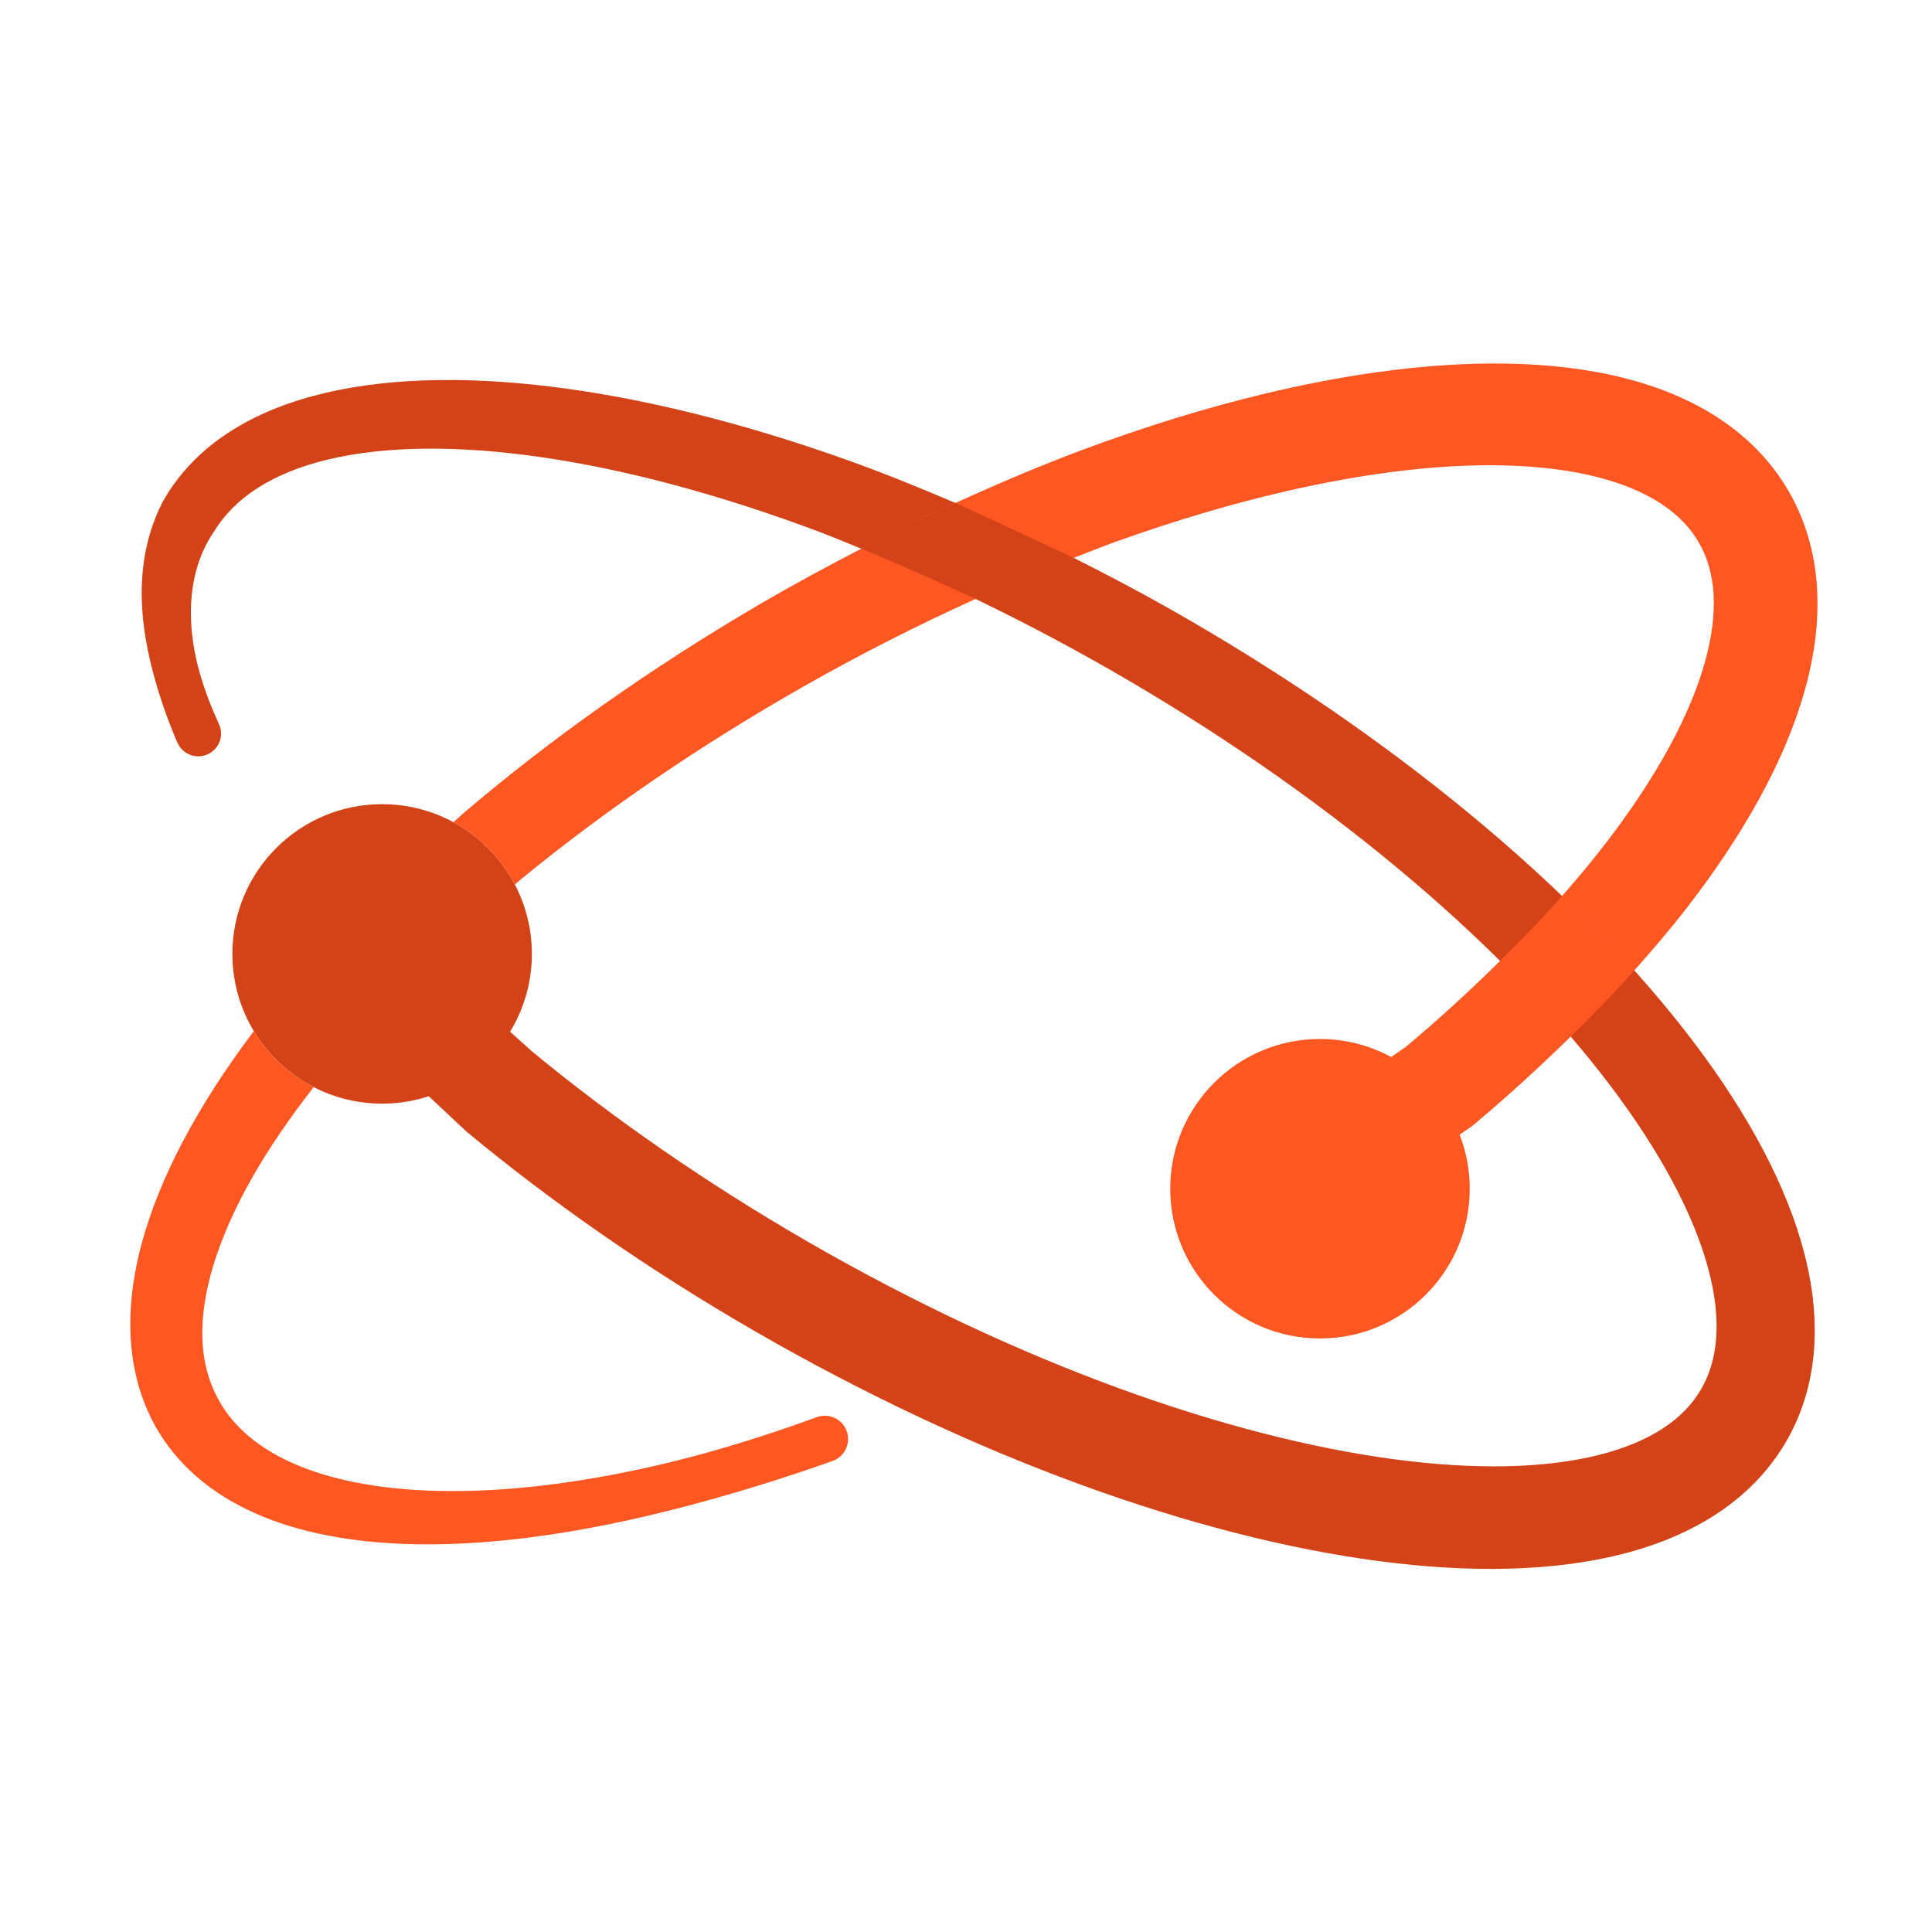
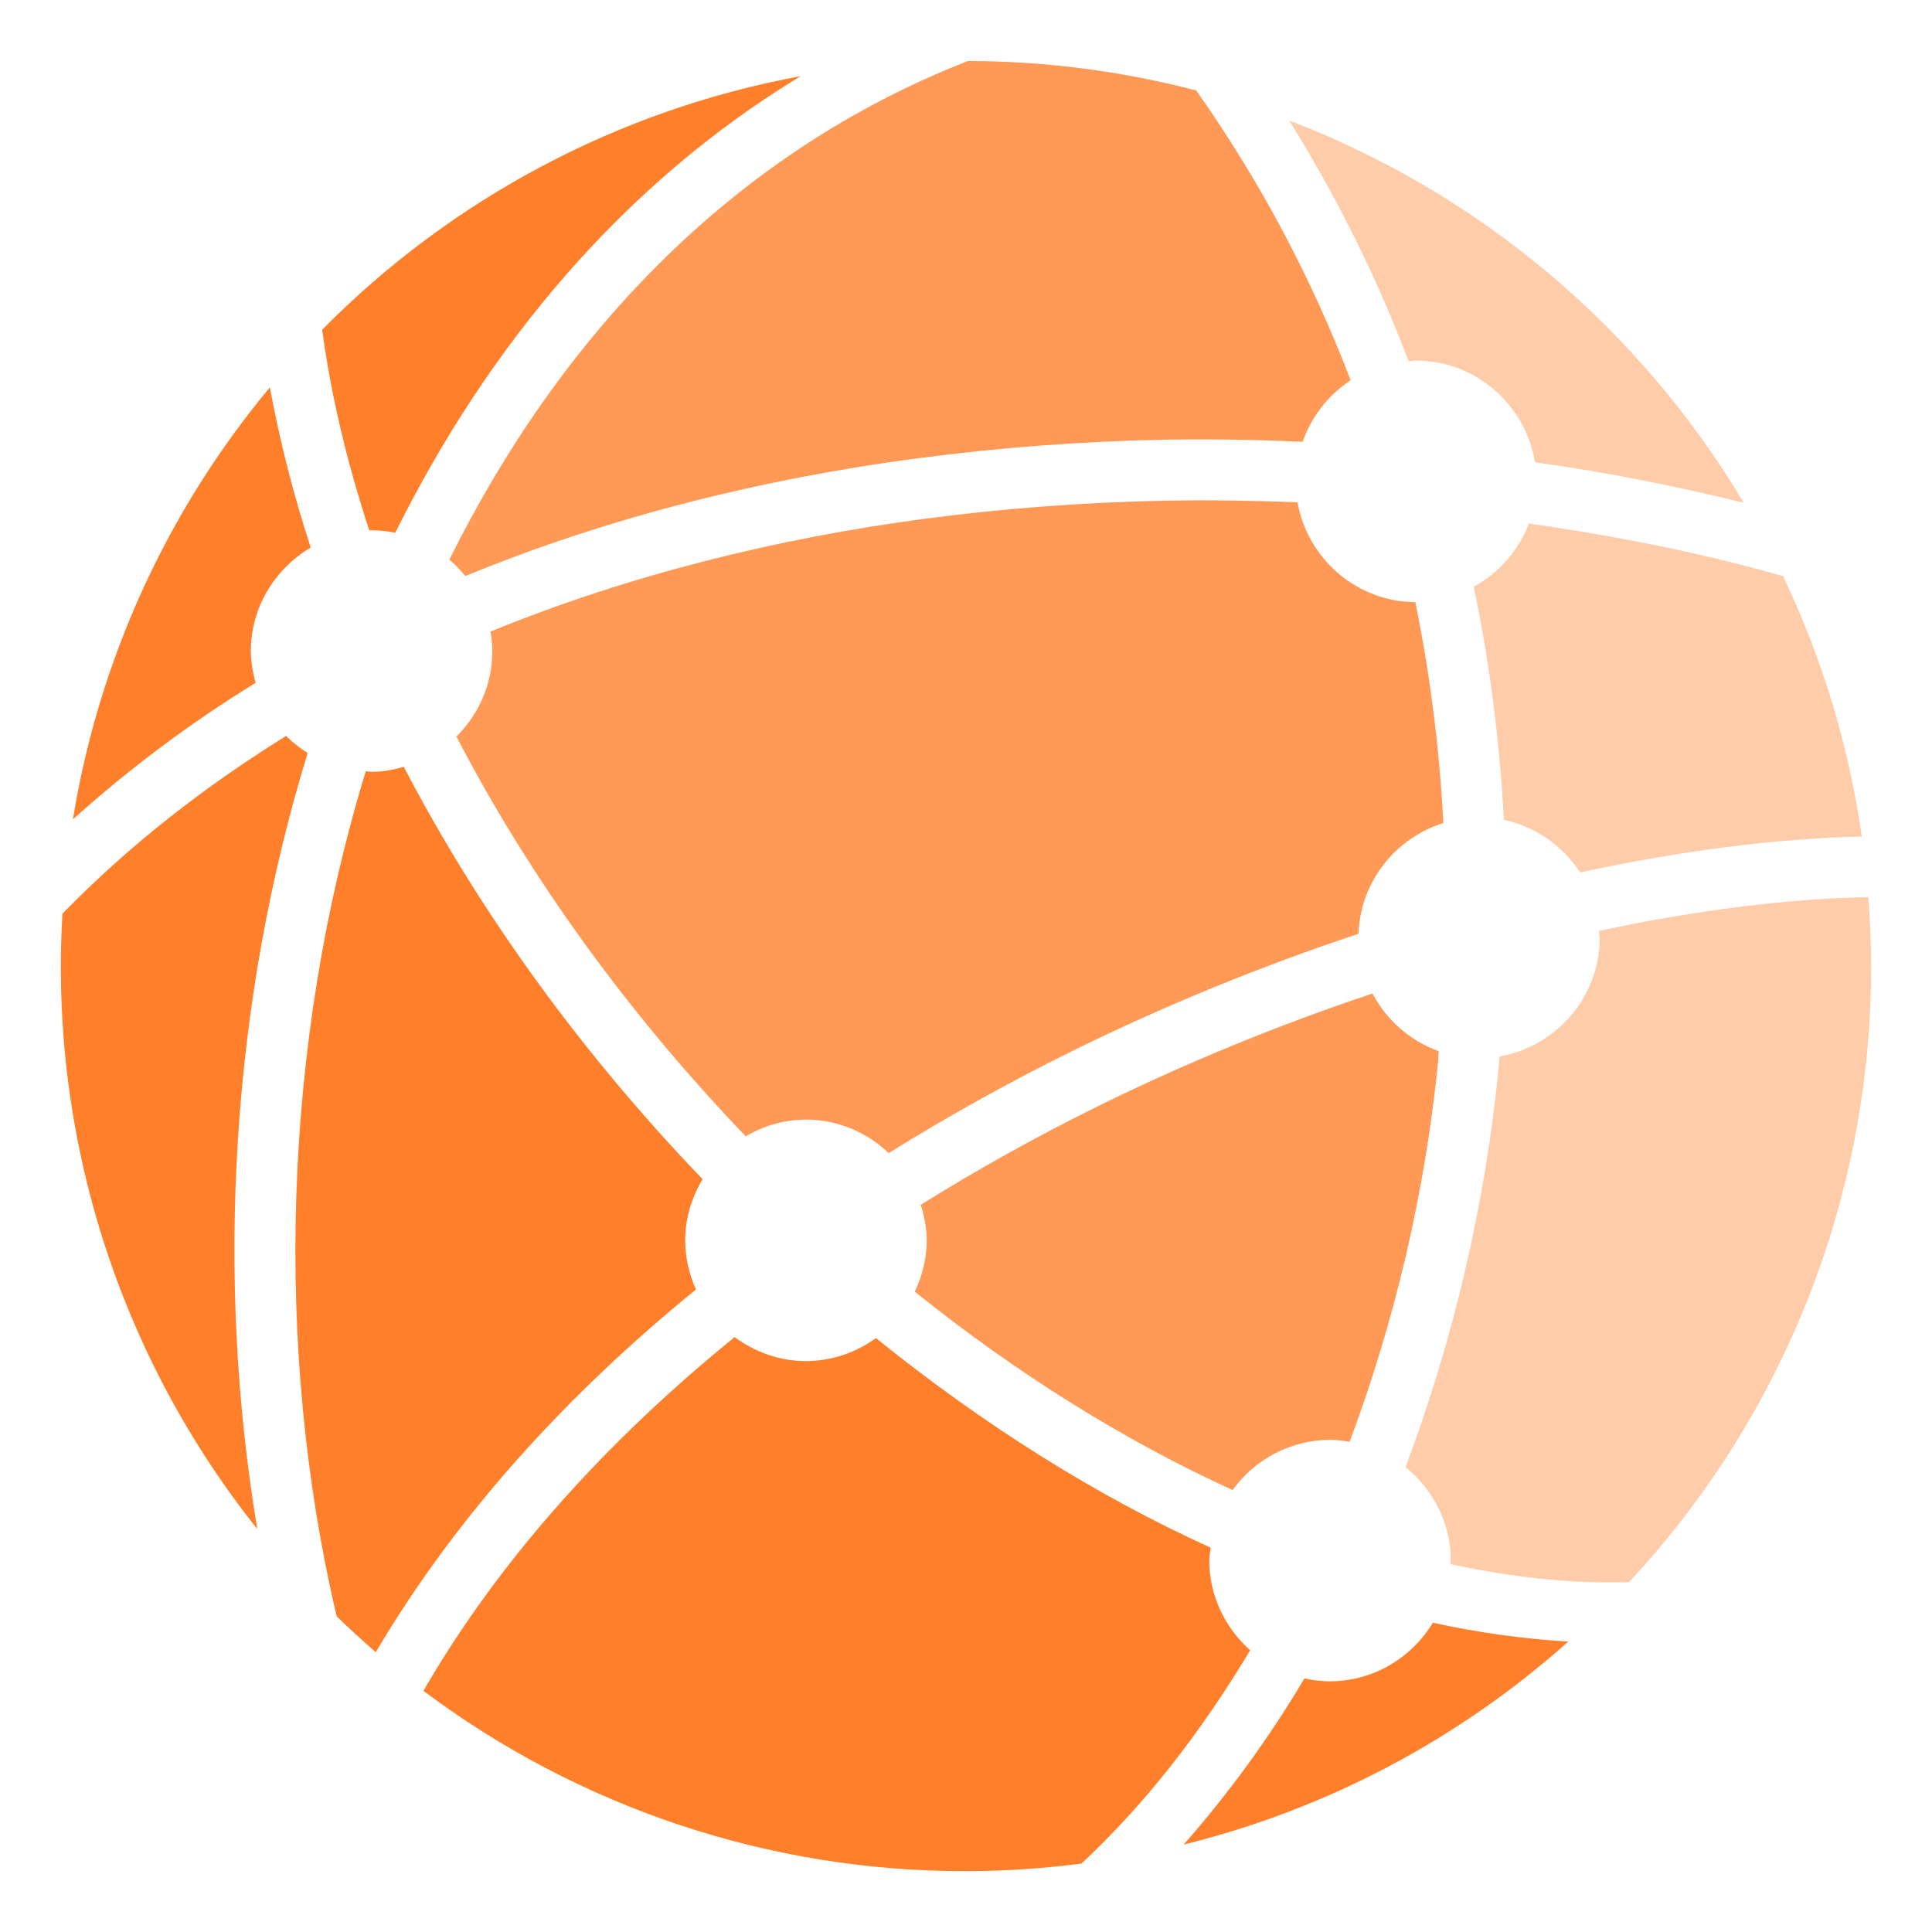
- <svg xmlns="http://www.w3.org/2000/svg" viewBox="0 0 512 512" style="enable-background:new 0 0 512 512" xml:space="preserve">
-   <path style="fill:#d34317" d="M120.266 100.71c-2.722-.02-5.39.018-8.002.112-10.697.388-20.492 1.75-29.24 4.104-9.019 2.426-16.966 5.915-23.647 10.506-6.968 4.787-12.45 10.7-16.305 17.634-5.333 10.444-6.015 21.126-5.271 29.84.388 4.548 1.175 8.682 1.96 12.086 2.293 9.93 5.823 18.595 7.286 21.873a6.028 6.028 0 0 0 11.01-4.912c-1.396-3.128-4.85-10.61-6.498-19.441-.557-2.982-.971-6.478-.967-10.203.007-7.275 1.604-14.827 6.09-21.385 2.769-4.543 6.665-8.482 11.822-11.744 4.993-3.159 11.22-5.714 18.771-7.49 7.33-1.725 15.814-2.693 25.418-2.788 9.373-.092 19.727.646 30.957 2.282 21.933 3.193 46.924 9.764 73.762 19.869 3.566 1.342 7.22 2.898 10.838 4.361 5.579-2.884 11.158-5.759 16.635-8.367 2.816-1.341 5.54-2.48 8.324-3.748-9.713-4.15-19.351-8.055-28.775-11.416-28.167-10.046-54.682-16.507-78.282-19.404-9.072-1.114-17.72-1.703-25.886-1.768zm164.293 47.136c-2.87 1.111-5.662 2.104-8.584 3.3-5.708 2.337-11.554 4.918-17.438 7.583a565.59 565.59 0 0 1 40.996 21.873c27.908 16.39 52.963 34.253 74.39 52.445 21.764 18.477 39.505 37.053 52.763 54.576 6.765 8.942 12.298 17.523 16.617 25.62 4.417 8.28 7.497 15.929 9.369 22.855 1.925 7.12 2.527 13.301 2.129 18.572-.408 5.4-1.866 9.907-4.131 13.723-2.214 3.729-5.426 7.173-10.006 10.16-4.315 2.814-9.936 5.277-17.129 7.066-6.82 1.697-14.917 2.75-24.336 2.947-9.029.19-19.146-.409-30.289-1.92-21.365-2.896-46.106-9.093-73.107-19.007-26.032-9.558-53.805-22.445-81.922-38.686-26.88-15.538-51.498-32.675-72.781-50.219l-5.924-5.314a39.685 39.685 0 0 0 5.78-20.623 39.685 39.685 0 0 0-39.686-39.686 39.685 39.685 0 0 0-39.686 39.686 39.685 39.685 0 0 0 39.686 39.685 39.685 39.685 0 0 0 12.353-1.972l9.99 9.361c22.445 18.63 48.324 36.695 76.494 52.94 29.443 16.99 58.662 30.534 86.248 40.619 28.575 10.445 55.279 17.14 78.936 20.265 12.358 1.633 23.915 2.298 34.555 2.02 11.082-.29 21.227-1.605 30.322-3.945 9.599-2.47 18.09-6.1 25.291-10.93 7.773-5.214 13.841-11.694 18.123-19.219 4.373-7.684 6.749-16.224 7.246-25.324.478-8.737-.78-17.854-3.494-27.162-2.64-9.057-6.69-18.408-11.992-27.928-5.194-9.326-11.632-18.888-19.215-28.566-14.849-18.951-34.17-38.45-57.273-57.463-22.786-18.75-49.185-36.967-78.372-53.54-8.666-4.92-17.309-9.456-25.923-13.792z" />
-   <path style="fill:#ff5722" d="M433.082 257.193c-3.96-4.411-8.09-8.834-12.496-13.261-2.122-2.132-4.481-4.26-6.703-6.391-5.055 5.735-10.62 11.475-16.432 17.203 2 1.982 4.142 3.977 6.043 5.95a327.088 327.088 0 0 1 12.414 13.607c.12.138.214.272.332.41 5.915-5.795 11.577-11.63 16.842-17.518zm-16.842 17.518c-.118-.138-.213-.272-.332-.41a327.088 327.088 0 0 0-12.414-13.608c-1.9-1.972-4.044-3.967-6.043-5.949-7.72 7.61-15.933 15.191-24.836 22.643l-3.908 2.74a39.685 39.685 0 0 0-18.896-4.787 39.685 39.685 0 0 0-39.686 39.685 39.685 39.685 0 0 0 39.686 39.686 39.685 39.685 0 0 0 39.683-39.686 39.685 39.685 0 0 0-2.68-14.334l3.35-2.3c9.253-7.719 17.886-15.656 26.076-23.68zM395.623 96.33c-9.892.027-20.081.842-30.295 2.251-10.068 1.39-20.19 3.362-30.164 5.754-15.049 3.609-31.316 8.547-48.539 14.973-10.773 4.019-21.996 8.786-33.416 13.99a558.463 558.463 0 0 0-24.959 12.115c-9.052 4.68-18.178 9.597-27.426 15.02-28.446 16.68-54.697 35.245-77.654 54.771-1.046.89-1.983 1.797-3.014 2.69a39.685 39.685 0 0 1 .242.13 39.685 39.685 0 0 1 .463.258 39.685 39.685 0 0 1 .46.266 39.685 39.685 0 0 1 .454.27 39.685 39.685 0 0 1 .452.277 39.685 39.685 0 0 1 .447.283 39.685 39.685 0 0 1 .445.289 39.685 39.685 0 0 1 .44.293 39.685 39.685 0 0 1 .437.3 39.685 39.685 0 0 1 .432.307 39.685 39.685 0 0 1 .427.313 39.685 39.685 0 0 1 .424.316 39.685 39.685 0 0 1 .42.324 39.685 39.685 0 0 1 .416.329 39.685 39.685 0 0 1 .41.336 39.685 39.685 0 0 1 .407.34 39.685 39.685 0 0 1 .402.343 39.685 39.685 0 0 1 .396.352 39.685 39.685 0 0 1 .393.355 39.685 39.685 0 0 1 .387.361 39.685 39.685 0 0 1 .383.366 39.685 39.685 0 0 1 .378.37 39.685 39.685 0 0 1 .374.378 39.685 39.685 0 0 1 .367.38 39.685 39.685 0 0 1 .363.387 39.685 39.685 0 0 1 .357.391 39.685 39.685 0 0 1 .352.396 39.685 39.685 0 0 1 .348.4 39.685 39.685 0 0 1 .341.405 39.685 39.685 0 0 1 .336.41 39.685 39.685 0 0 1 .33.412 39.685 39.685 0 0 1 .327.42 39.685 39.685 0 0 1 .318.422 39.685 39.685 0 0 1 .314.426 39.685 39.685 0 0 1 .309.432 39.685 39.685 0 0 1 .3.435 39.685 39.685 0 0 1 .298.44 39.685 39.685 0 0 1 .29.441 39.685 39.685 0 0 1 .286.447 39.685 39.685 0 0 1 .277.451 39.685 39.685 0 0 1 .274.454 39.685 39.685 0 0 1 .265.459 39.685 39.685 0 0 1 .262.46 39.685 39.685 0 0 1 .254.465 39.685 39.685 0 0 1 .226.426c.558-.461 1.056-.928 1.618-1.389 22.201-18.205 47.588-35.582 75.109-51.214a557.004 557.004 0 0 1 45.371-23.078c8.897-4.03 17.546-7.6 26.022-10.883 3.669-1.421 7.398-2.934 10.974-4.22 16.387-5.886 31.688-10.331 45.674-13.534 9.275-2.124 18.558-3.836 27.666-5.012 10.582-1.366 20.797-1.99 30.328-1.725 8.981.25 17.159 1.285 24.309 3.127 6.847 1.765 12.515 4.208 16.996 7.205 4.293 2.872 7.507 6.257 9.748 10.163 2.193 3.822 3.528 8.277 3.85 13.527.32 5.244-.373 11.334-2.334 18.273-1.953 6.91-5.108 14.46-9.516 22.537-4.42 8.1-10.02 16.58-16.73 25.297-3.59 4.663-7.497 9.355-11.641 14.057 2.222 2.131 4.581 4.259 6.703 6.39 4.406 4.428 8.535 8.85 12.496 13.262 5.032-5.627 9.838-11.273 14.205-16.935 7.449-9.657 13.883-19.335 19.104-28.89 5.194-9.51 9.229-18.977 11.843-28.245 2.625-9.304 3.854-18.54 3.29-27.46-.576-9.092-3.009-17.72-7.528-25.522-4.611-7.962-10.957-14.313-18.379-19.217-7.607-5.027-16.286-8.502-25.424-10.793-9.555-2.396-19.823-3.55-30.35-3.764a181.49 181.49 0 0 0-4.22-.037zM83.131 288.093a39.685 39.685 0 0 1-.055-.028 39.685 39.685 0 0 1-.469-.246 39.685 39.685 0 0 1-.466-.252 39.685 39.685 0 0 1-.463-.257 39.685 39.685 0 0 1-.46-.266 39.685 39.685 0 0 1-.454-.27 39.685 39.685 0 0 1-.452-.277 39.685 39.685 0 0 1-.447-.283 39.685 39.685 0 0 1-.445-.29 39.685 39.685 0 0 1-.44-.292 39.685 39.685 0 0 1-.437-.3 39.685 39.685 0 0 1-.432-.308 39.685 39.685 0 0 1-.427-.312 39.685 39.685 0 0 1-.424-.316 39.685 39.685 0 0 1-.42-.325 39.685 39.685 0 0 1-.416-.328 39.685 39.685 0 0 1-.41-.336 39.685 39.685 0 0 1-.407-.34 39.685 39.685 0 0 1-.402-.343 39.685 39.685 0 0 1-.396-.352 39.685 39.685 0 0 1-.393-.355 39.685 39.685 0 0 1-.387-.362 39.685 39.685 0 0 1-.383-.365 39.685 39.685 0 0 1-.378-.371 39.685 39.685 0 0 1-.373-.377 39.685 39.685 0 0 1-.368-.38 39.685 39.685 0 0 1-.363-.388 39.685 39.685 0 0 1-.357-.39 39.685 39.685 0 0 1-.352-.397 39.685 39.685 0 0 1-.348-.4 39.685 39.685 0 0 1-.341-.404 39.685 39.685 0 0 1-.336-.41 39.685 39.685 0 0 1-.33-.413 39.685 39.685 0 0 1-.327-.42 39.685 39.685 0 0 1-.318-.421 39.685 39.685 0 0 1-.314-.426 39.685 39.685 0 0 1-.309-.432 39.685 39.685 0 0 1-.3-.435 39.685 39.685 0 0 1-.298-.44 39.685 39.685 0 0 1-.29-.441 39.685 39.685 0 0 1-.286-.448 39.685 39.685 0 0 1-.277-.45 39.685 39.685 0 0 1-.11-.182c-.069.092-.153.185-.222.277-7.308 9.716-13.505 19.333-18.463 28.717-5.003 9.468-8.766 18.734-11.133 27.66-2.406 9.077-3.384 17.858-2.715 26.154.689 8.541 3.113 16.43 7.334 23.438 3.18 5.193 7.179 9.577 11.737 13.226 4.755 3.808 10.093 6.798 15.736 9.12 12.437 5.117 26.675 7.124 40.64 7.38 18.03.331 36.091-2.239 51.012-5.256 7.828-1.582 14.899-3.309 20.733-4.84 18.241-4.785 33.635-10.143 38.814-12.011a6.166 6.166 0 0 0-4.183-11.6c-5.231 1.887-19.778 7.221-37.684 11.666a300.967 300.967 0 0 1-20.053 4.266c-14.482 2.558-31.532 4.392-48.1 3.424-12.922-.755-24.955-3.194-34.66-7.834-4.342-2.076-8.104-4.539-11.226-7.381-2.974-2.708-5.368-5.758-7.158-9.17-2.451-4.545-3.827-9.724-4.041-15.61-.211-5.782.7-12.316 2.908-19.581 2.172-7.148 5.564-14.887 10.226-23.12 4.37-7.716 9.89-15.8 16.358-24.097z" />
-   <path style="fill:#d34317" d="M284.559 147.846s-22.758-10.674-31.35-14.547c-4.288 1.643-17.76 8.044-24.959 12.115 10.37 4.14 30.287 13.315 30.287 13.315z" />
+ <svg xmlns="http://www.w3.org/2000/svg" xmlns:ns1="http://www.openswatchbook.org/uri/2009/osb" height="64" width="64" viewBox="0 0 120 120">
+   <g class="nc-icon-wrapper" id="g861">
+     <defs id="defs848">
+       <linearGradient id="linearGradient2803" ns1:paint="solid">
+         <stop offset="0" id="stop2801" stop-color="#f60" stop-opacity="1" />
+       </linearGradient>
+     </defs>
+     <path d="M89 100.79c-1.32 2.17-3.68 3.63-6.39 3.64a7.4 7.4 0 0 1-1.59-0.18 68.79 68.79 0 0 1-7.5 10.32 56.03 56.03 0 0 0 23.89-12.61 53.93 53.93 0 0 1-8.41-1.17z" id="path3035" fill="#ff7f2a" fill-opacity="1" stroke="none" stroke-width="1.89" stroke-linecap="square" stroke-linejoin="round" stroke-miterlimit="4" stroke-dasharray="none" stroke-opacity="1" paint-order="normal" />
+     <path d="M45.63 83.05c-7.81 6.34-14.54 13.69-19.33 21.97a55.99 55.99 0 0 0 33.7 11.2c2.43 0 4.82-0.17 7.17-0.47 3.9-3.63 7.42-8.13 10.48-13.25-1.54-1.38-2.54-3.36-2.54-5.57 0-0.27 0.05-0.53 0.09-0.8-7.15-3.24-14.18-7.68-20.79-13.02a7.42 7.42 0 0 1-4.35 1.43c-1.66 0-3.18-0.57-4.43-1.49z" id="path3031" fill="#ff7f2a" fill-opacity="1" stroke="none" stroke-width="1.89" stroke-linecap="square" stroke-linejoin="round" stroke-miterlimit="4" stroke-dasharray="none" stroke-opacity="1" paint-order="normal" />
+     <path d="M85.25 61.71a136.53 136.53 0 0 0-16.94 6.94 128.6 128.6 0 0 0-11.12 6.18c0.22 0.7 0.37 1.44 0.37 2.21 0 1.14-0.28 2.21-0.74 3.19 6.31 5.07 13.01 9.25 19.74 12.32a7.49 7.49 0 0 1 6.05-3.12c0.42 0 0.82 0.06 1.22 0.12a94.47 94.47 0 0 0 5.49-23.56c0.02-0.23 0.03-0.47 0.04-0.7a7.53 7.53 0 0 1-4.11-3.58z" id="path3027" fill="#f95" fill-opacity="1" stroke="none" stroke-width="1.89" stroke-linecap="square" stroke-linejoin="round" stroke-miterlimit="4" stroke-dasharray="none" stroke-opacity="1" paint-order="normal" />
+     <path d="M116.04 55.72c-5 0.1-10.68 0.81-16.73 2.1 0.01 0.15 0.04 0.28 0.05 0.43 0 3.68-2.7 6.75-6.22 7.37-0.02 0.25-0.04 0.5-0.06 0.75a98.37 98.37 0 0 1-5.78 24.76c1.7 1.38 2.82 3.46 2.81 5.8 0 0.07-0.02 0.14-0.02 0.22 3.79 0.82 7.51 1.23 11.09 1.12a56.01 56.01 0 0 0 15.04-38.27c0-1.44-0.07-2.87-0.18-4.28z" id="path3025" fill="#fca" fill-opacity="1" stroke="none" stroke-width="1.89" stroke-linecap="square" stroke-linejoin="round" stroke-miterlimit="4" stroke-dasharray="none" stroke-opacity="1" paint-order="normal" />
+     <path d="M25.08 47.63c-0.64 0.18-1.3 0.31-2 0.31-0.12 0-0.24-0.03-0.36-0.04-5.17 16.89-5.73 35.84-1.81 52.49 0.79 0.77 1.6 1.51 2.43 2.23 5.05-8.55 11.95-16.07 19.89-22.53a7.4 7.4 0 0 1-0.67-3.05c0-1.39 0.41-2.68 1.08-3.8-7.34-7.63-13.73-16.35-18.56-25.61z" id="path3021" fill="#ff7f2a" fill-opacity="1" stroke="none" stroke-width="1.89" stroke-linecap="square" stroke-linejoin="round" stroke-miterlimit="4" stroke-dasharray="none" stroke-opacity="1" paint-order="normal" />
+     <path d="M17.77 45.71c-5.01 3.11-9.7 6.74-13.89 11.04a55.98 55.98 0 0 0 12.1 38.22c-2.62-15.71-1.63-32.72 3.13-48.2a7.58 7.58 0 0 1-1.34-1.06z" id="path3019" fill="#ff7f2a" fill-opacity="1" stroke="none" stroke-width="1.89" stroke-linecap="square" stroke-linejoin="round" stroke-miterlimit="4" stroke-dasharray="none" stroke-opacity="1" paint-order="normal" />
+     <path d="M94.96 32.52a7.54 7.54 0 0 1-3.42 3.92c1 4.81 1.61 9.65 1.87 14.48a7.54 7.54 0 0 1 4.73 3.27c6.25-1.35 12.18-2.11 17.5-2.23a55.84 55.84 0 0 0-4.89-16.17c-4.72-1.36-10.07-2.46-15.79-3.27z" id="path3015" fill="#fca" fill-opacity="1" stroke="none" stroke-width="1.89" stroke-linecap="square" stroke-linejoin="round" stroke-miterlimit="4" stroke-dasharray="none" stroke-opacity="1" paint-order="normal" />
+     <path d="M76.52 31.09c-1.37-0.02-2.75-0.02-4.14 0.01a134.09 134.09 0 0 0-14.86 1.11c-9.23 1.22-18.42 3.49-27.06 7.02 0.07 0.39 0.12 0.79 0.12 1.21 0 2.07-0.86 3.95-2.23 5.31 4.64 8.94 10.85 17.41 17.97 24.83a7.39 7.39 0 0 1 3.74-1.04c1.99 0 3.79 0.8 5.14 2.08a133.78 133.78 0 0 1 11.44-6.36 140.76 140.76 0 0 1 17.74-7.26c0.11-3.24 2.3-5.95 5.27-6.88a92.82 92.82 0 0 0-1.74-13.72c-3.66-0.02-6.7-2.71-7.32-6.2a165.1 165.1 0 0 0-4.07-0.11z" id="path3013" fill="#f95" fill-opacity="1" stroke="none" stroke-width="1.89" stroke-linecap="square" stroke-linejoin="round" stroke-miterlimit="4" stroke-dasharray="none" stroke-opacity="1" paint-order="normal" />
+     <path d="M16.76 24.06a55.96 55.96 0 0 0-12.23 26.83 78.07 78.07 0 0 1 11.35-8.48 7.34 7.34 0 0 1-0.3-1.97c0-2.74 1.51-5.12 3.72-6.43a77.05 77.05 0 0 1-2.54-9.95z" id="path3009" fill="#ff7f2a" fill-opacity="1" stroke="none" stroke-width="1.89" stroke-linecap="square" stroke-linejoin="round" stroke-miterlimit="4" stroke-dasharray="none" stroke-opacity="1" paint-order="normal" />
+     <path d="M80.07 7.48a86.26 86.26 0 0 1 7.43 14.97c0.16-0.01 0.3-0.05 0.46-0.05 3.71 0 6.8 2.75 7.38 6.31a127.7 127.7 0 0 1 12.97 2.52 56.33 56.33 0 0 0-28.24-23.75z" id="path3007" fill="#fca" fill-opacity="1" stroke="none" stroke-width="1.89" stroke-linecap="square" stroke-linejoin="round" stroke-miterlimit="4" stroke-dasharray="none" stroke-opacity="1" paint-order="normal" />
+     <path d="M49.73 4.73a56.06 56.06 0 0 0-29.72 15.75c0.56 4.16 1.57 8.33 2.93 12.47 0.05 0 0.09-0.02 0.14-0.01 0.5 0 0.99 0.05 1.47 0.15 5.8-11.66 14.16-21.68 25.18-28.36z" id="path3005" fill="#ff7f2a" fill-opacity="1" stroke="none" stroke-width="1.89" stroke-linecap="square" stroke-linejoin="round" stroke-miterlimit="4" stroke-dasharray="none" stroke-opacity="1" paint-order="normal" />
+     <path d="M60.12 3.79c-14.58 5.69-25.27 17-32.21 30.97 0.36 0.31 0.69 0.65 0.99 1.02 9.02-3.71 18.59-6.06 28.13-7.32a138.44 138.44 0 0 1 15.27-1.15 137.92 137.92 0 0 1 8.61 0.13 7.55 7.55 0 0 1 2.98-3.82 81.88 81.88 0 0 0-9.59-18 56.38 56.38 0 0 0-14.18-1.83z" id="path3003" fill="#f95" fill-opacity="1" stroke="none" stroke-width="1.89" stroke-linecap="square" stroke-linejoin="round" stroke-miterlimit="4" stroke-dasharray="none" stroke-opacity="1" paint-order="normal" />
+   </g>
</svg>
